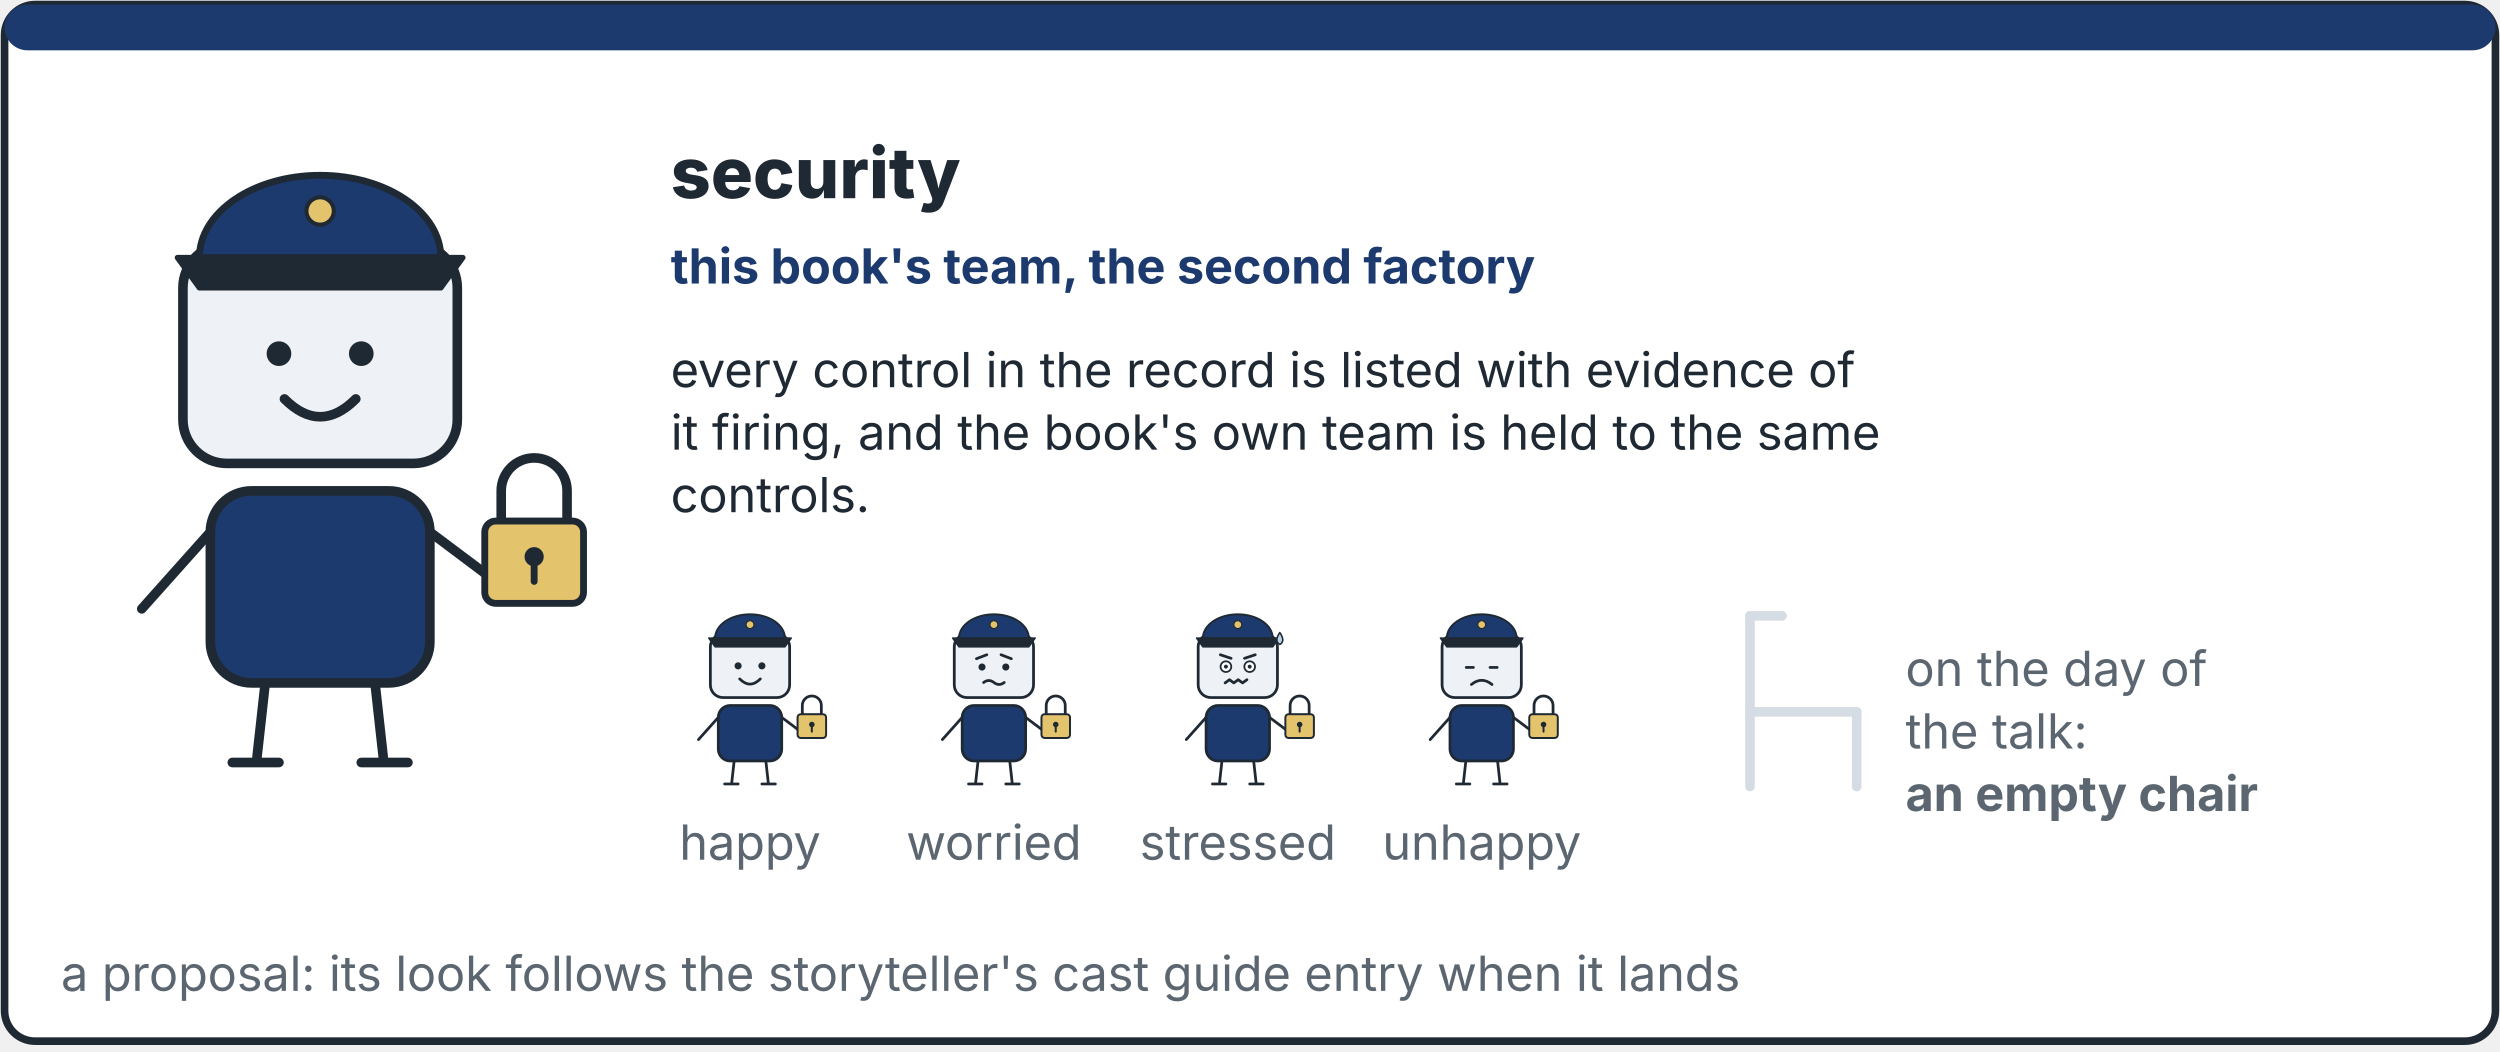
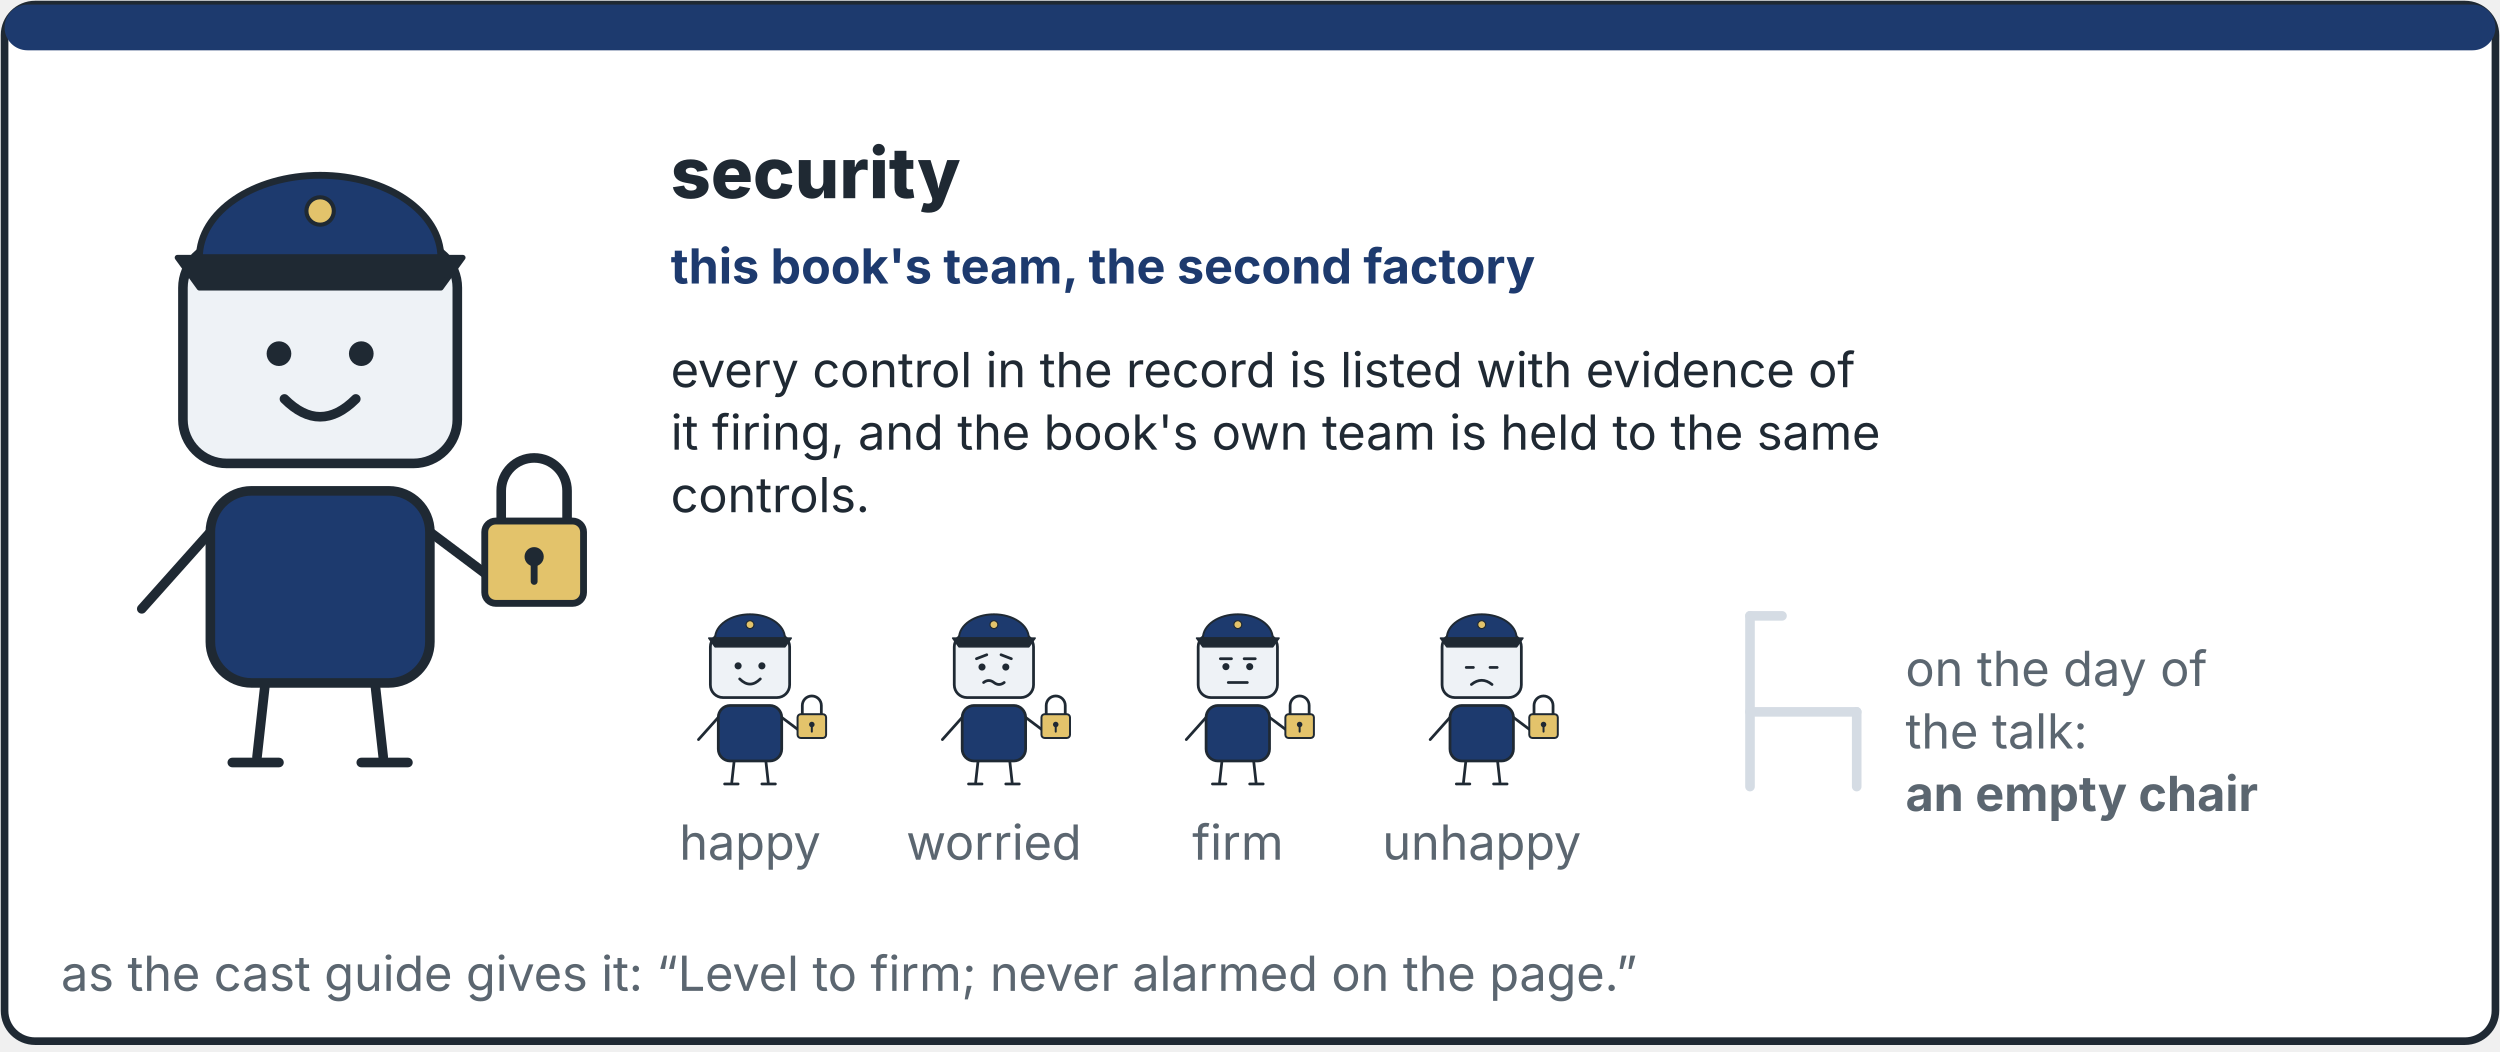
<svg xmlns="http://www.w3.org/2000/svg" width="164mm" height="69mm" viewBox="0 0 164 69" role="img" aria-label="Security's cast card, as this book's member: its figure and moods, its mission; on the talk's day an empty chair">
  <rect x=".3" y=".3" width="163.4" height="68" rx="2" fill="#fff" stroke="#1f2933" stroke-width=".5" />
  <rect x=".3" y=".3" width="163.4" height="3" rx="1.5" fill="#1d3a6e" />
  <g transform="translate(3.00 7.00) scale(0.9)">
    <line x1="12.00" y1="31.00" x2="7.00" y2="36.60" stroke="#1f2933" stroke-width="0.7" stroke-linecap="round" />
    <line x1="28.00" y1="31.00" x2="32.00" y2="34.00" stroke="#1f2933" stroke-width="0.7" stroke-linecap="round" />
    <line x1="16.00" y1="42.00" x2="15.40" y2="47.40" stroke="#1f2933" stroke-width="0.7" stroke-linecap="round" />
    <line x1="24.00" y1="42.00" x2="24.60" y2="47.40" stroke="#1f2933" stroke-width="0.7" stroke-linecap="round" />
    <line x1="13.60" y1="47.80" x2="17.00" y2="47.80" stroke="#1f2933" stroke-width="0.7" stroke-linecap="round" />
    <line x1="23.00" y1="47.80" x2="26.40" y2="47.80" stroke="#1f2933" stroke-width="0.7" stroke-linecap="round" />
    <rect x="12" y="28" width="16" height="14" rx="3" fill="#1d3a6e" stroke="#1f2933" stroke-width="0.7" />
    <rect x="10" y="10" width="20" height="16" rx="3.2" fill="#eef2f6" stroke="#1f2933" stroke-width="0.7" />
    <circle cx="17" cy="18" r=".9" fill="#1f2933" />
    <circle cx="23" cy="18" r=".9" fill="#1f2933" />
    <path d="M17.4 21.3 Q20 23.9 22.6 21.3" fill="none" stroke="#1f2933" stroke-width="0.7" stroke-linecap="round" stroke-linejoin="round" />
    <path d="M11.2 11 a8.8 6 0 0 1 17.6 0 z" fill="#1d3a6e" stroke="#1f2933" stroke-width="0.5" stroke-linecap="round" stroke-linejoin="round" />
    <path d="M9.6 11 h20.8 l-1.6 2.2 h-17.6 z" fill="#1f2933" stroke="#1f2933" stroke-width="0.4" stroke-linecap="round" stroke-linejoin="round" />
    <circle cx="20" cy="7.6" r="1" fill="#e3c36b" stroke="#1f2933" stroke-width=".3" />
    <path d="M33.2 30.4 v-2.4 a2.4 2.4 0 0 1 4.8 0 v2.4" fill="none" stroke="#1f2933" stroke-width="0.7" stroke-linecap="round" stroke-linejoin="round" />
    <rect x="32" y="30.2" width="7.2" height="6" rx=".8" fill="#e3c36b" stroke="#1f2933" stroke-width=".5" />
    <circle cx="35.6" cy="32.8" r=".7" fill="#1f2933" />
    <line x1="35.60" y1="33.20" x2="35.60" y2="34.60" stroke="#1f2933" stroke-width="0.5" stroke-linecap="round" />
  </g>
  <text x="44.00" y="13.00" font-family="Inter, Helvetica, Arial, sans-serif" font-size="4.6" font-weight="800" fill="#1f2933" text-anchor="start">security</text>
  <text x="44.00" y="18.60" font-family="Inter, Helvetica, Arial, sans-serif" font-size="3.18" font-weight="700" fill="#1d3a6e" text-anchor="start">this book's team, the second factory</text>
  <text x="44.00" y="25.40" font-family="Inter, Helvetica, Arial, sans-serif" font-size="3.18" font-weight="400" fill="#1f2933" text-anchor="start">every control in the record is listed with evidence of</text>
  <text x="44.00" y="29.50" font-family="Inter, Helvetica, Arial, sans-serif" font-size="3.18" font-weight="400" fill="#1f2933" text-anchor="start">it firing, and the book's own team is held to the same</text>
  <text x="44.00" y="33.60" font-family="Inter, Helvetica, Arial, sans-serif" font-size="3.18" font-weight="400" fill="#1f2933" text-anchor="start">controls.</text>
  <g transform="translate(44.00 39.00) scale(0.26)">
    <line x1="12.00" y1="31.00" x2="7.00" y2="36.60" stroke="#1f2933" stroke-width="0.7" stroke-linecap="round" />
    <line x1="28.00" y1="31.00" x2="32.00" y2="34.00" stroke="#1f2933" stroke-width="0.7" stroke-linecap="round" />
    <line x1="16.00" y1="42.00" x2="15.40" y2="47.40" stroke="#1f2933" stroke-width="0.7" stroke-linecap="round" />
    <line x1="24.00" y1="42.00" x2="24.60" y2="47.40" stroke="#1f2933" stroke-width="0.7" stroke-linecap="round" />
    <line x1="13.60" y1="47.80" x2="17.00" y2="47.80" stroke="#1f2933" stroke-width="0.7" stroke-linecap="round" />
    <line x1="23.00" y1="47.80" x2="26.40" y2="47.80" stroke="#1f2933" stroke-width="0.7" stroke-linecap="round" />
    <rect x="12" y="28" width="16" height="14" rx="3" fill="#1d3a6e" stroke="#1f2933" stroke-width="0.7" />
    <rect x="10" y="10" width="20" height="16" rx="3.2" fill="#eef2f6" stroke="#1f2933" stroke-width="0.7" />
    <circle cx="17" cy="18" r=".9" fill="#1f2933" />
    <circle cx="23" cy="18" r=".9" fill="#1f2933" />
    <path d="M17.4 21.3 Q20 23.9 22.6 21.3" fill="none" stroke="#1f2933" stroke-width="0.7" stroke-linecap="round" stroke-linejoin="round" />
    <path d="M11.2 11 a8.8 6 0 0 1 17.6 0 z" fill="#1d3a6e" stroke="#1f2933" stroke-width="0.5" stroke-linecap="round" stroke-linejoin="round" />
    <path d="M9.6 11 h20.8 l-1.6 2.2 h-17.6 z" fill="#1f2933" stroke="#1f2933" stroke-width="0.4" stroke-linecap="round" stroke-linejoin="round" />
    <circle cx="20" cy="7.6" r="1" fill="#e3c36b" stroke="#1f2933" stroke-width=".3" />
    <path d="M33.2 30.4 v-2.4 a2.4 2.4 0 0 1 4.8 0 v2.4" fill="none" stroke="#1f2933" stroke-width="0.7" stroke-linecap="round" stroke-linejoin="round" />
    <rect x="32" y="30.2" width="7.2" height="6" rx=".8" fill="#e3c36b" stroke="#1f2933" stroke-width=".5" />
    <circle cx="35.6" cy="32.8" r=".7" fill="#1f2933" />
    <line x1="35.60" y1="33.20" x2="35.60" y2="34.60" stroke="#1f2933" stroke-width="0.5" stroke-linecap="round" />
  </g>
  <text x="49.20" y="56.40" font-family="Inter, Helvetica, Arial, sans-serif" font-size="3.18" font-weight="400" fill="#5b6670" text-anchor="middle">happy</text>
  <g transform="translate(60.00 39.00) scale(0.26)">
    <line x1="12.00" y1="31.00" x2="7.00" y2="36.60" stroke="#1f2933" stroke-width="0.7" stroke-linecap="round" />
    <line x1="28.00" y1="31.00" x2="32.00" y2="34.00" stroke="#1f2933" stroke-width="0.7" stroke-linecap="round" />
    <line x1="16.00" y1="42.00" x2="15.40" y2="47.40" stroke="#1f2933" stroke-width="0.7" stroke-linecap="round" />
    <line x1="24.00" y1="42.00" x2="24.60" y2="47.40" stroke="#1f2933" stroke-width="0.7" stroke-linecap="round" />
    <line x1="13.60" y1="47.80" x2="17.00" y2="47.80" stroke="#1f2933" stroke-width="0.7" stroke-linecap="round" />
    <line x1="23.00" y1="47.80" x2="26.40" y2="47.80" stroke="#1f2933" stroke-width="0.7" stroke-linecap="round" />
    <rect x="12" y="28" width="16" height="14" rx="3" fill="#1d3a6e" stroke="#1f2933" stroke-width="0.7" />
    <rect x="10" y="10" width="20" height="16" rx="3.2" fill="#eef2f6" stroke="#1f2933" stroke-width="0.7" />
    <circle cx="17" cy="18.3" r=".9" fill="#1f2933" />
    <circle cx="23" cy="18.3" r=".9" fill="#1f2933" />
    <path d="M15.6 16.2 L18.2 15.2" fill="none" stroke="#1f2933" stroke-width="0.7" stroke-linecap="round" stroke-linejoin="round" />
    <path d="M24.4 16.2 L21.8 15.2" fill="none" stroke="#1f2933" stroke-width="0.7" stroke-linecap="round" stroke-linejoin="round" />
    <path d="M17.4 22.2 q1.3 -1 2.6 0 t2.6 0" fill="none" stroke="#1f2933" stroke-width="0.7" stroke-linecap="round" stroke-linejoin="round" />
    <path d="M11.2 11 a8.8 6 0 0 1 17.6 0 z" fill="#1d3a6e" stroke="#1f2933" stroke-width="0.5" stroke-linecap="round" stroke-linejoin="round" />
    <path d="M9.6 11 h20.8 l-1.6 2.2 h-17.6 z" fill="#1f2933" stroke="#1f2933" stroke-width="0.4" stroke-linecap="round" stroke-linejoin="round" />
    <circle cx="20" cy="7.6" r="1" fill="#e3c36b" stroke="#1f2933" stroke-width=".3" />
    <path d="M33.2 30.4 v-2.4 a2.4 2.4 0 0 1 4.8 0 v2.4" fill="none" stroke="#1f2933" stroke-width="0.7" stroke-linecap="round" stroke-linejoin="round" />
    <rect x="32" y="30.2" width="7.2" height="6" rx=".8" fill="#e3c36b" stroke="#1f2933" stroke-width=".5" />
    <circle cx="35.6" cy="32.8" r=".7" fill="#1f2933" />
    <line x1="35.60" y1="33.20" x2="35.60" y2="34.60" stroke="#1f2933" stroke-width="0.5" stroke-linecap="round" />
  </g>
  <text x="65.20" y="56.40" font-family="Inter, Helvetica, Arial, sans-serif" font-size="3.18" font-weight="400" fill="#5b6670" text-anchor="middle">worried</text>
  <g transform="translate(76.00 39.00) scale(0.26)">
    <line x1="12.00" y1="31.00" x2="7.00" y2="36.60" stroke="#1f2933" stroke-width="0.7" stroke-linecap="round" />
    <line x1="28.00" y1="31.00" x2="32.00" y2="34.00" stroke="#1f2933" stroke-width="0.7" stroke-linecap="round" />
    <line x1="16.00" y1="42.00" x2="15.40" y2="47.40" stroke="#1f2933" stroke-width="0.7" stroke-linecap="round" />
    <line x1="24.00" y1="42.00" x2="24.60" y2="47.40" stroke="#1f2933" stroke-width="0.7" stroke-linecap="round" />
    <line x1="13.60" y1="47.80" x2="17.00" y2="47.80" stroke="#1f2933" stroke-width="0.7" stroke-linecap="round" />
    <line x1="23.00" y1="47.80" x2="26.40" y2="47.80" stroke="#1f2933" stroke-width="0.7" stroke-linecap="round" />
    <rect x="12" y="28" width="16" height="14" rx="3" fill="#1d3a6e" stroke="#1f2933" stroke-width="0.7" />
    <rect x="10" y="10" width="20" height="16" rx="3.2" fill="#eef2f6" stroke="#1f2933" stroke-width="0.7" />
-     <circle cx="17" cy="18.2" r="1.35" fill="#ffffff" stroke="#1f2933" stroke-width=".45" />
-     <circle cx="17" cy="18.2" r=".5" fill="#1f2933" />
-     <circle cx="23" cy="18.2" r="1.35" fill="#ffffff" stroke="#1f2933" stroke-width=".45" />
-     <circle cx="23" cy="18.2" r=".5" fill="#1f2933" />
-     <path d="M15.6 15.2 L18.3 16.1" fill="none" stroke="#1f2933" stroke-width="0.7" stroke-linecap="round" stroke-linejoin="round" />
-     <path d="M24.4 15.2 L21.7 16.1" fill="none" stroke="#1f2933" stroke-width="0.7" stroke-linecap="round" stroke-linejoin="round" />
-     <path d="M16.8 22.3 l1.1 -.8 l1.1 .8 l1.1 -.8 l1.1 .8 l1.1 -.8" fill="none" stroke="#1f2933" stroke-width="0.7" stroke-linecap="round" stroke-linejoin="round" />
+     <circle cx="17" cy="18.2" r=".9" fill="#1f2933" />
+     <circle cx="23" cy="18.2" r=".9" fill="#1f2933" />
+     <path d="M15.6 16.2 L18.4 16.2" fill="none" stroke="#1f2933" stroke-width="0.7" stroke-linecap="round" stroke-linejoin="round" />
+     <path d="M21.6 16.2 L24.4 16.2" fill="none" stroke="#1f2933" stroke-width="0.7" stroke-linecap="round" stroke-linejoin="round" />
+     <path d="M17.6 22.2 L22.4 22.2" fill="none" stroke="#1f2933" stroke-width="0.7" stroke-linecap="round" stroke-linejoin="round" />
    <path d="M11.2 11 a8.8 6 0 0 1 17.6 0 z" fill="#1d3a6e" stroke="#1f2933" stroke-width="0.5" stroke-linecap="round" stroke-linejoin="round" />
    <path d="M9.6 11 h20.8 l-1.6 2.2 h-17.6 z" fill="#1f2933" stroke="#1f2933" stroke-width="0.4" stroke-linecap="round" stroke-linejoin="round" />
    <circle cx="20" cy="7.6" r="1" fill="#e3c36b" stroke="#1f2933" stroke-width=".3" />
    <path d="M33.2 30.4 v-2.4 a2.4 2.4 0 0 1 4.8 0 v2.4" fill="none" stroke="#1f2933" stroke-width="0.7" stroke-linecap="round" stroke-linejoin="round" />
    <rect x="32" y="30.2" width="7.2" height="6" rx=".8" fill="#e3c36b" stroke="#1f2933" stroke-width=".5" />
    <circle cx="35.6" cy="32.8" r=".7" fill="#1f2933" />
    <line x1="35.60" y1="33.20" x2="35.60" y2="34.60" stroke="#1f2933" stroke-width="0.5" stroke-linecap="round" />
-     <path d="M30.6 9.6 q-1.5 2.2 0 3 q1.5 -.8 0 -3" fill="#bcd3e6" stroke="#1f2933" stroke-width="0.4" stroke-linecap="round" stroke-linejoin="round" />
  </g>
-   <text x="81.20" y="56.40" font-family="Inter, Helvetica, Arial, sans-serif" font-size="3.18" font-weight="400" fill="#5b6670" text-anchor="middle">stressed</text>
+   <text x="81.20" y="56.40" font-family="Inter, Helvetica, Arial, sans-serif" font-size="3.18" font-weight="400" fill="#5b6670" text-anchor="middle">firm</text>
  <g transform="translate(92.00 39.00) scale(0.26)">
    <line x1="12.00" y1="31.00" x2="7.00" y2="36.60" stroke="#1f2933" stroke-width="0.7" stroke-linecap="round" />
    <line x1="28.00" y1="31.00" x2="32.00" y2="34.00" stroke="#1f2933" stroke-width="0.7" stroke-linecap="round" />
    <line x1="16.00" y1="42.00" x2="15.40" y2="47.40" stroke="#1f2933" stroke-width="0.7" stroke-linecap="round" />
    <line x1="24.00" y1="42.00" x2="24.60" y2="47.40" stroke="#1f2933" stroke-width="0.7" stroke-linecap="round" />
    <line x1="13.60" y1="47.80" x2="17.00" y2="47.80" stroke="#1f2933" stroke-width="0.7" stroke-linecap="round" />
    <line x1="23.00" y1="47.80" x2="26.40" y2="47.80" stroke="#1f2933" stroke-width="0.7" stroke-linecap="round" />
    <rect x="12" y="28" width="16" height="14" rx="3" fill="#1d3a6e" stroke="#1f2933" stroke-width="0.7" />
    <rect x="10" y="10" width="20" height="16" rx="3.2" fill="#eef2f6" stroke="#1f2933" stroke-width="0.7" />
    <path d="M16.1 18.4 h1.8" fill="none" stroke="#1f2933" stroke-width="0.7" stroke-linecap="round" stroke-linejoin="round" />
    <path d="M22.1 18.4 h1.8" fill="none" stroke="#1f2933" stroke-width="0.7" stroke-linecap="round" stroke-linejoin="round" />
    <path d="M17.4 22.7 Q20 20.6 22.6 22.7" fill="none" stroke="#1f2933" stroke-width="0.7" stroke-linecap="round" stroke-linejoin="round" />
    <path d="M11.2 11 a8.8 6 0 0 1 17.6 0 z" fill="#1d3a6e" stroke="#1f2933" stroke-width="0.5" stroke-linecap="round" stroke-linejoin="round" />
    <path d="M9.6 11 h20.8 l-1.6 2.2 h-17.6 z" fill="#1f2933" stroke="#1f2933" stroke-width="0.4" stroke-linecap="round" stroke-linejoin="round" />
    <circle cx="20" cy="7.6" r="1" fill="#e3c36b" stroke="#1f2933" stroke-width=".3" />
    <path d="M33.2 30.4 v-2.4 a2.4 2.4 0 0 1 4.8 0 v2.4" fill="none" stroke="#1f2933" stroke-width="0.7" stroke-linecap="round" stroke-linejoin="round" />
    <rect x="32" y="30.2" width="7.2" height="6" rx=".8" fill="#e3c36b" stroke="#1f2933" stroke-width=".5" />
    <circle cx="35.6" cy="32.8" r=".7" fill="#1f2933" />
    <line x1="35.60" y1="33.20" x2="35.60" y2="34.60" stroke="#1f2933" stroke-width="0.5" stroke-linecap="round" />
  </g>
  <text x="97.20" y="56.40" font-family="Inter, Helvetica, Arial, sans-serif" font-size="3.18" font-weight="400" fill="#5b6670" text-anchor="middle">unhappy</text>
  <g transform="translate(112.00 39.00) scale(0.7)">
    <line x1="4.00" y1="2.00" x2="4.00" y2="18.00" stroke="#d5dce4" stroke-width="0.9" stroke-linecap="round" />
    <line x1="4.00" y1="11.00" x2="14.00" y2="11.00" stroke="#d5dce4" stroke-width="0.9" stroke-linecap="round" />
    <line x1="14.00" y1="11.00" x2="14.00" y2="18.00" stroke="#d5dce4" stroke-width="0.9" stroke-linecap="round" />
    <line x1="4.00" y1="2.00" x2="7.00" y2="2.00" stroke="#d5dce4" stroke-width="0.9" stroke-linecap="round" />
  </g>
  <text x="125.00" y="45.00" font-family="Inter, Helvetica, Arial, sans-serif" font-size="3.18" font-weight="400" fill="#5b6670" text-anchor="start">on the day of</text>
  <text x="125.00" y="49.10" font-family="Inter, Helvetica, Arial, sans-serif" font-size="3.18" font-weight="400" fill="#5b6670" text-anchor="start">the talk:</text>
  <text x="125.00" y="53.20" font-family="Inter, Helvetica, Arial, sans-serif" font-size="3.18" font-weight="700" fill="#5b6670" text-anchor="start">an empty chair</text>
-   <text x="4.00" y="65.00" font-family="Inter, Helvetica, Arial, sans-serif" font-size="3.18" font-weight="400" fill="#5b6670" text-anchor="start">a proposal: its look follows the storyteller's cast guide entry when it lands</text>
+   <text x="4.00" y="65.00" font-family="Inter, Helvetica, Arial, sans-serif" font-size="3.18" font-weight="400" fill="#5b6670" text-anchor="start">as the cast guide gives it: “Level to firm; never alarmed on the page.”</text>
</svg>
